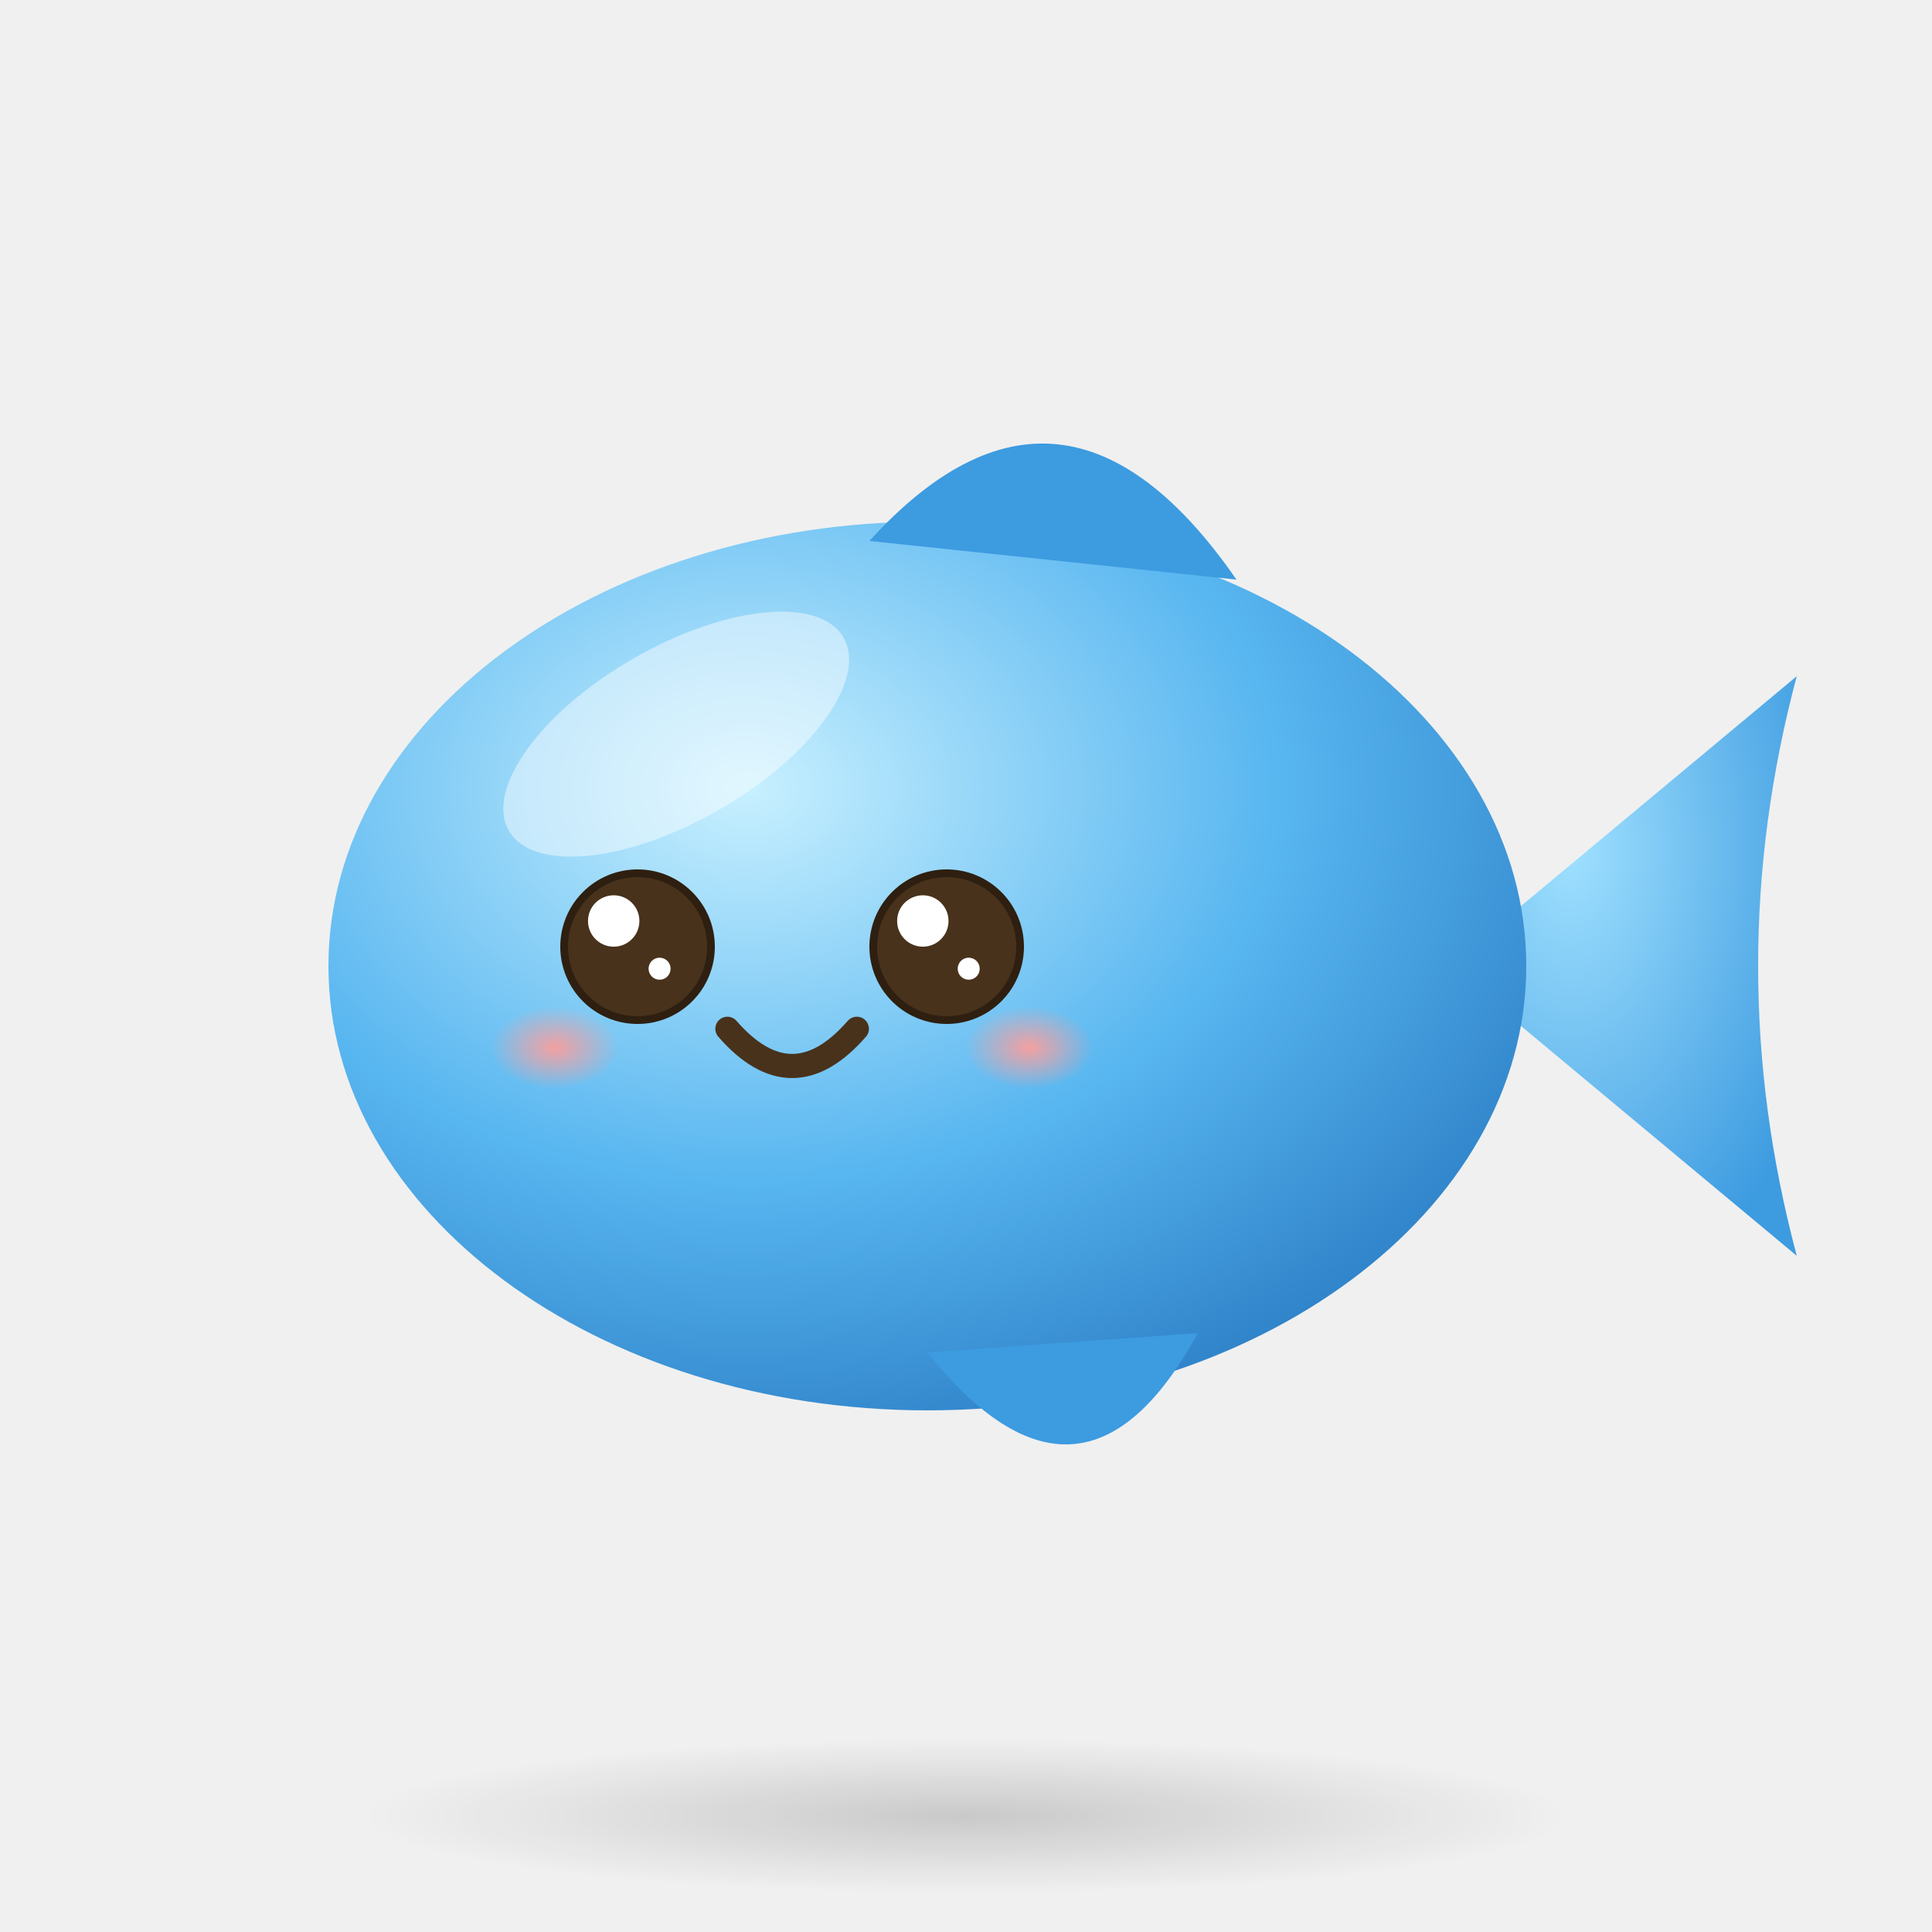
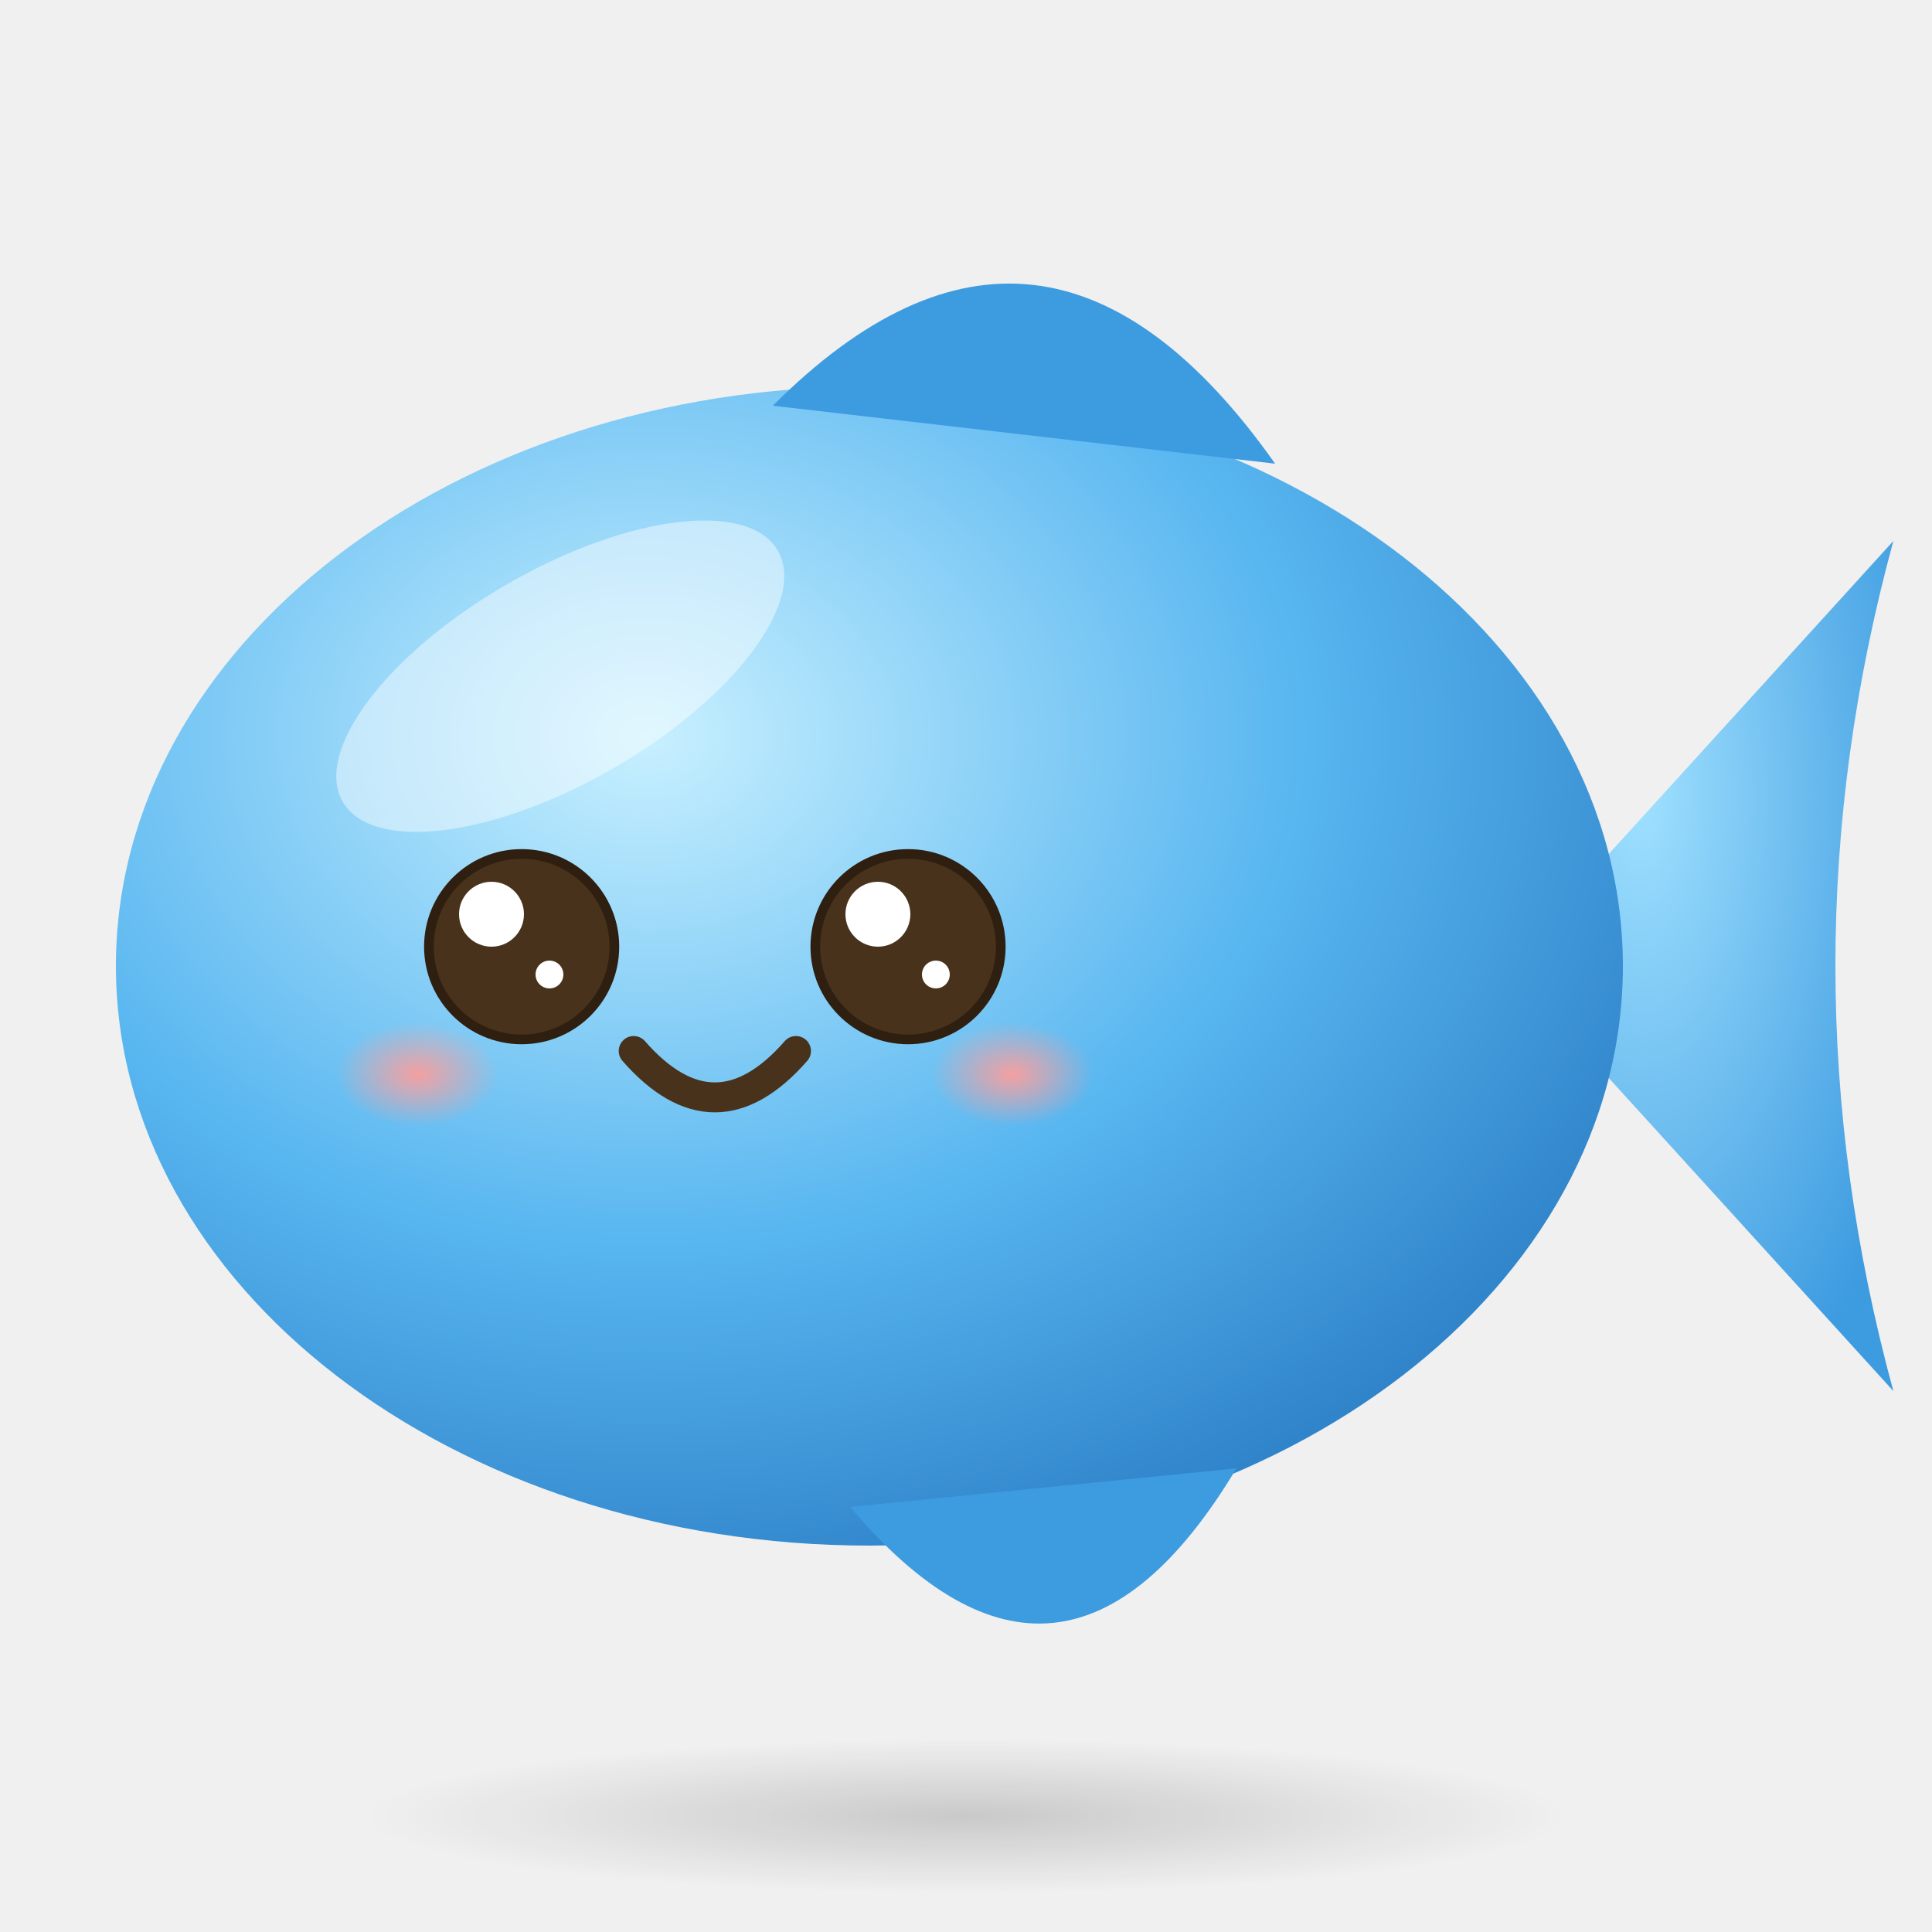
<svg xmlns="http://www.w3.org/2000/svg" viewBox="0 0 200 200">
  <defs>
    <radialGradient id="g1" cx="35%" cy="30%" r="80%">
      <stop offset="0" stop-color="#9fe0ff" />
      <stop offset="1" stop-color="#3d9be0" />
    </radialGradient>
    <radialGradient id="g2" cx="35%" cy="30%" r="80%">
      <stop offset="0" stop-color="#c8f0ff" />
      <stop offset="0.55" stop-color="#58b6f0" />
      <stop offset="1" stop-color="#2a7cc4" />
    </radialGradient>
    <radialGradient id="g3" cx="50%" cy="50%" r="50%">
      <stop offset="0" stop-color="#f4a0a0" />
      <stop offset="1" stop-color="#f4a0a0" stop-opacity="0" />
    </radialGradient>
    <radialGradient id="sh" cx="50%" cy="50%" r="50%">
      <stop offset="0" stop-color="#000" stop-opacity=".16" />
      <stop offset="1" stop-color="#000" stop-opacity="0" />
    </radialGradient>
  </defs>
  <ellipse cx="100" cy="188" rx="62" ry="8" fill="url(#sh)" />
-   <path d="M150 100 L186 70 Q178 100 186 130 Z" fill="url(#g1)" />
-   <ellipse cx="96" cy="100" rx="62" ry="46" fill="url(#g2)" />
-   <path d="M90 56 Q110 34 128 60Z" fill="#3d9be0" />
-   <path d="M96 140 Q112 160 124 138Z" fill="#3d9be0" />
-   <ellipse cx="70" cy="76" rx="20" ry="9" fill="#fff" opacity=".45" transform="rotate(-30 70 76)" />
-   <circle cx="66" cy="98" r="7.6" fill="#48321b" stroke="#2e1f10" stroke-width="0.8" />
-   <circle cx="63.53" cy="95.34" r="2.66" fill="#fff" />
-   <circle cx="68.28" cy="100.28" r="1.14" fill="#fff" />
-   <ellipse cx="57.45" cy="108.45" rx="6.65" ry="4.275" fill="url(#g3)" />
-   <circle cx="98" cy="98" r="7.6" fill="#48321b" stroke="#2e1f10" stroke-width="0.8" />
-   <circle cx="95.53" cy="95.34" r="2.66" fill="#fff" />
-   <circle cx="100.28" cy="100.28" r="1.14" fill="#fff" />
-   <ellipse cx="106.55" cy="108.45" rx="6.65" ry="4.275" fill="url(#g3)" />
-   <path d="M75.3 106.5 Q82 114.2 88.7 106.5" fill="none" stroke="#48321b" stroke-width="2.5" stroke-linecap="round" />
+   <path d="M156 100 L196 56 Q184 100 196 144 Z" fill="url(#g1)" />
+   <ellipse cx="90" cy="100" rx="78" ry="60" fill="url(#g2)" />
+   <path d="M80 42 Q108 14 132 48Z" fill="#3d9be0" />
+   <path d="M88 156 Q110 182 128 152Z" fill="#3d9be0" />
+   <ellipse cx="58" cy="70" rx="26" ry="11" fill="#fff" opacity=".45" transform="rotate(-30 58 70)" />
+   <circle cx="54" cy="98" r="9.6" fill="#48321b" stroke="#2e1f10" stroke-width="1.0" />
+   <circle cx="50.88" cy="94.64" r="3.36" fill="#fff" />
+   <circle cx="56.88" cy="100.88" r="1.44" fill="#fff" />
+   <ellipse cx="43.2" cy="111.2" rx="8.4" ry="5.4" fill="url(#g3)" />
+   <circle cx="94" cy="98" r="9.6" fill="#48321b" stroke="#2e1f10" stroke-width="1.0" />
+   <circle cx="90.88" cy="94.64" r="3.36" fill="#fff" />
+   <circle cx="96.88" cy="100.88" r="1.44" fill="#fff" />
+   <ellipse cx="104.8" cy="111.2" rx="8.4" ry="5.4" fill="url(#g3)" />
+   <path d="M65.6 108.8 Q74 118.4 82.4 108.8" fill="none" stroke="#48321b" stroke-width="3.1" stroke-linecap="round" />
</svg>
